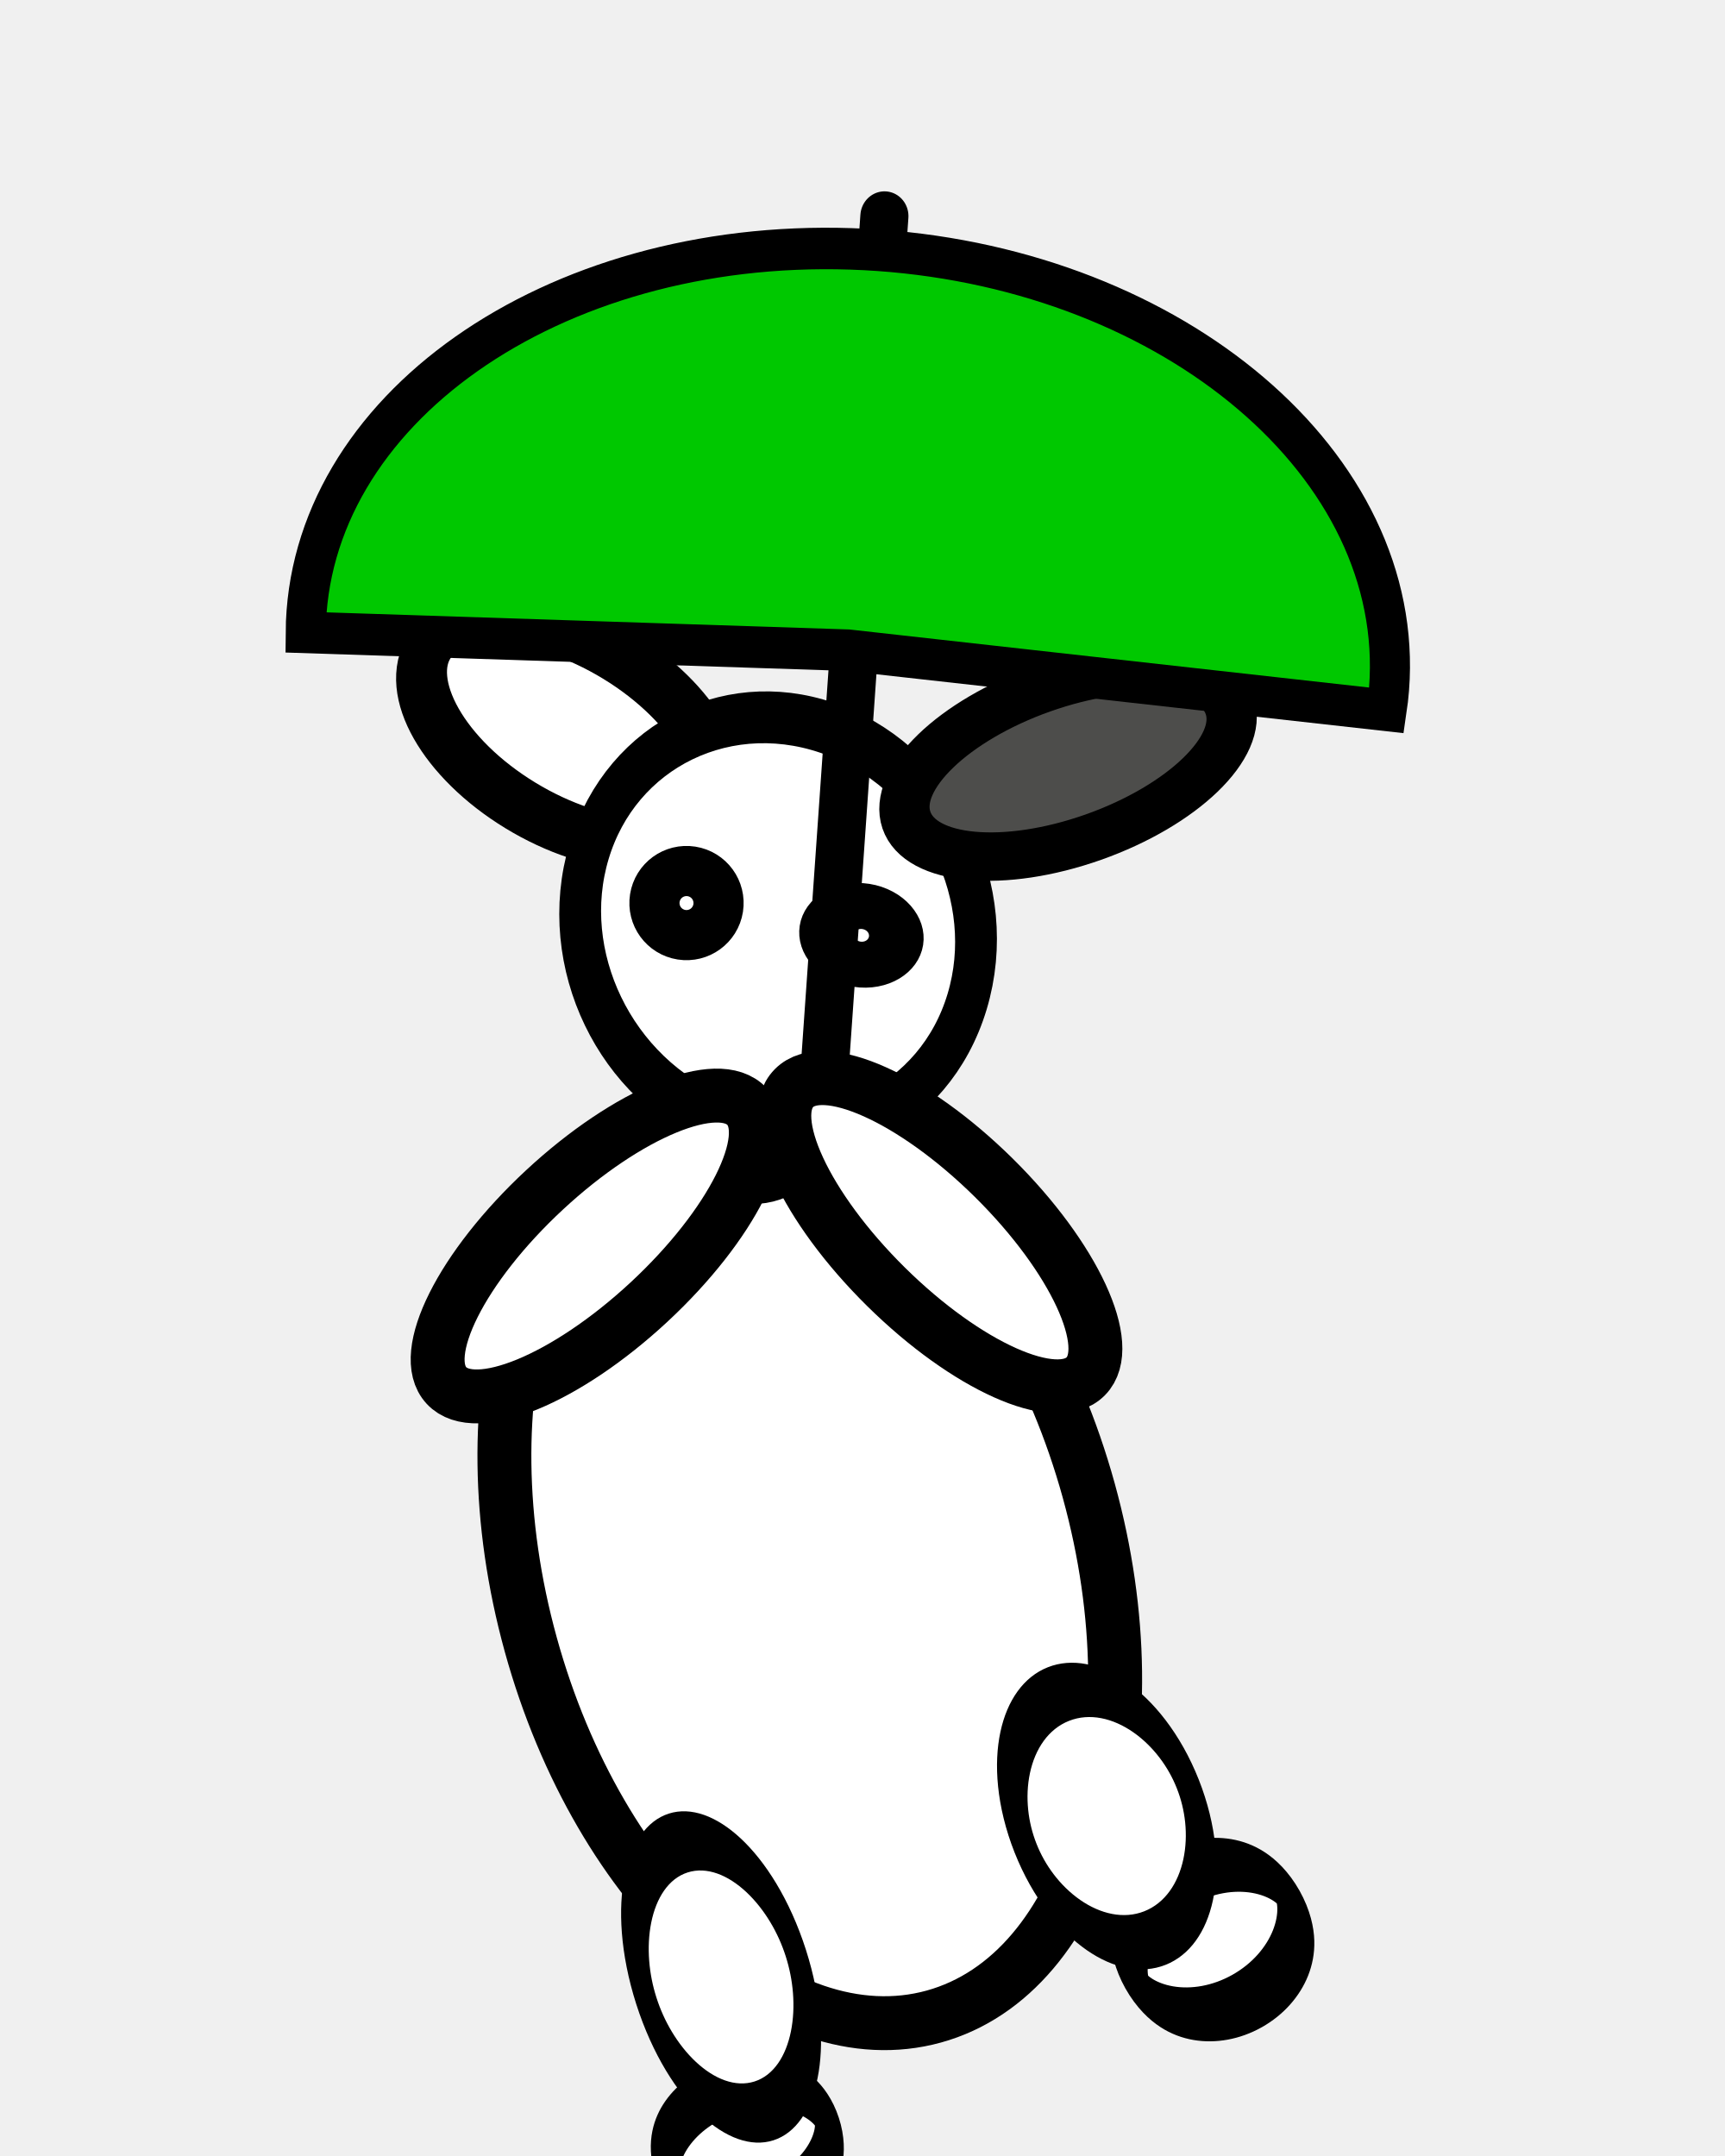
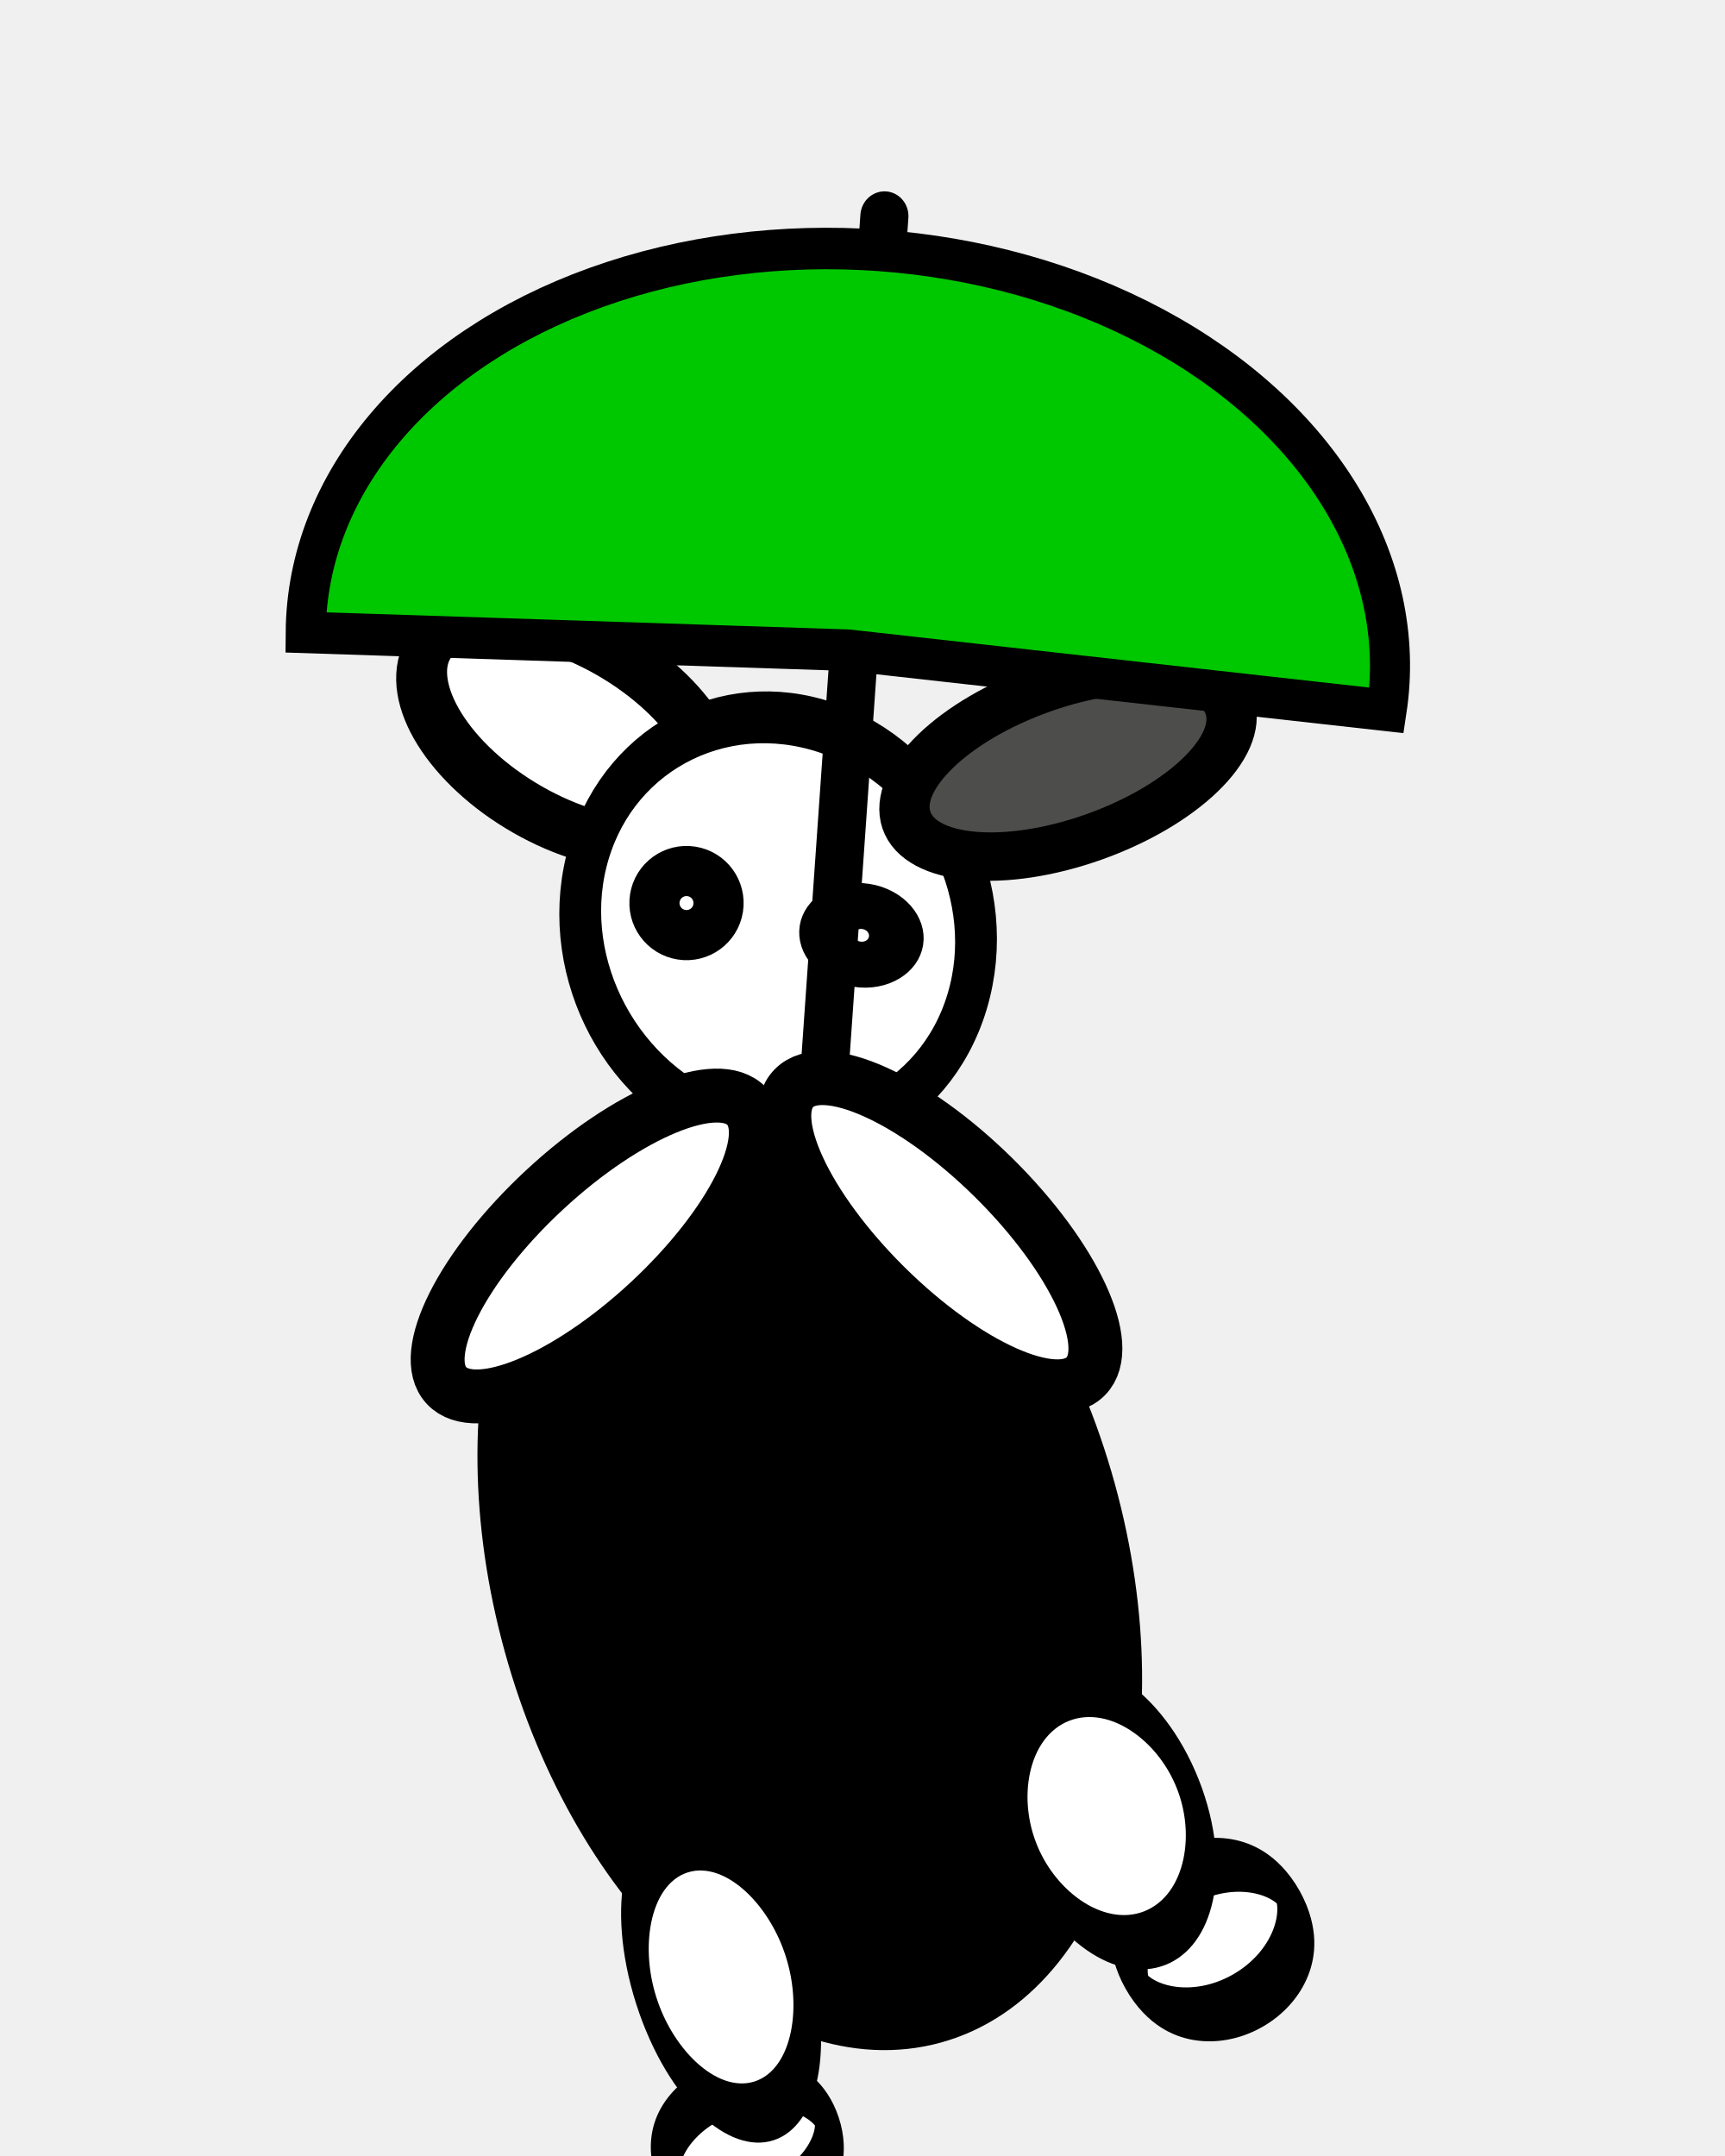
<svg xmlns="http://www.w3.org/2000/svg" width="32" height="40" id="svg2" version="1.1">
  <defs id="defs4" />
  <g id="layer1" transform="translate(0,-1012.362)">
-     <path style="fill:#ffffff;fill-opacity:1;stroke:#000000;stroke-opacity:1" id="path3768" d="m 18.631,21.298 a 5.369,8.64 0 1 1 -10.738,0 5.369,8.64 0 1 1 10.738,0 z" transform="matrix(0.9638842,-0.2663217,0.2663217,0.9638842,-3.433139,1024.45)" />
+     <path style="fill:#000000;fill-opacity:1;stroke:#000000;stroke-opacity:1" id="path3768" d="m 18.631,21.298 a 5.369,8.64 0 0 1 -5.369,8.64 5.369,8.64 0 0 1 -5.369,-8.64 5.369,8.64 0 0 1 5.369,-8.64 5.369,8.64 0 0 1 5.369,8.64 z" transform="matrix(0.9638842,-0.2663217,0.2663217,0.9638842,-3.433139,1024.45)" />
    <g id="g3039" transform="matrix(0.9217915,-0.3876861,0.3876861,0.9217915,-402.083,87.97473)">
      <g transform="matrix(0.9633059,0.2684059,-0.2684059,0.9633059,280.5714,34.45947)" id="g3035">
-         <path transform="matrix(0.4426104,-0.1794132,0.4189202,1.033471,0.5063812,1021.023)" style="fill:#ffffff;fill-opacity:1;stroke:#000000;stroke-opacity:1" id="path3766-3" d="m 20.907,29.476 c 0,0.648 -1.512,1.173 -3.378,1.173 -1.865,0 -3.378,-0.525 -3.378,-1.173 0,-0.648 1.512,-1.173 3.378,-1.173 1.865,0 3.378,0.525 3.378,1.173 z" />
-         <path style="fill:#ffffff;fill-opacity:1;stroke:#000000;stroke-opacity:1" id="path3796-0" d="m 17.493,27.947 c 0,1.257 -1.656,2.276 -3.698,2.276 -2.042,0 -3.698,-1.019 -3.698,-2.276 0,-1.257 1.656,-2.276 3.698,-2.276 2.042,0 3.698,1.019 3.698,2.276 z" transform="matrix(0.4240108,-0.1083794,0.2648317,1.036097,5.704054,1018.359)" />
+         <path transform="matrix(0.4426104,-0.1794132,0.4189202,1.033471,0.5063812,1021.023)" style="fill:#ffffff;fill-opacity:1;stroke:#000000;stroke-opacity:1" id="path3766-3" d="m 20.907,29.476 a 3.378,1.173 0 0 1 -3.378,1.173 3.378,1.173 0 0 1 -3.378,-1.173 3.378,1.173 0 0 1 3.378,-1.173 3.378,1.173 0 0 1 3.378,1.173 z" />
+         <path style="fill:#ffffff;fill-opacity:1;stroke:#000000;stroke-opacity:1" id="path3796-0" d="m 17.493,27.947 a 3.698,2.276 0 0 1 -3.698,2.276 3.698,2.276 0 0 1 -3.698,-2.276 3.698,2.276 0 0 1 3.698,-2.276 3.698,2.276 0 0 1 3.698,2.276 z" transform="matrix(0.4240108,-0.1083794,0.2648317,1.036097,5.704054,1018.359)" />
      </g>
      <g transform="matrix(0.9765235,-0.215411,0.215411,0.9765235,-224.3339,27.46691)" id="g3031">
-         <path style="fill:#ffffff;fill-opacity:1;stroke:#000000;stroke-opacity:1" id="path3766" d="m 20.907,29.476 c 0,0.648 -1.512,1.173 -3.378,1.173 -1.865,0 -3.378,-0.525 -3.378,-1.173 0,-0.648 1.512,-1.173 3.378,-1.173 1.865,0 3.378,0.525 3.378,1.173 z" transform="matrix(0.4399144,0.1360744,-0.2937122,0.9495413,9.103207,1018.62)" />
-         <path style="fill:#ffffff;fill-opacity:1;stroke:#000000;stroke-opacity:1" id="path3796" d="m 17.493,27.947 c 0,1.257 -1.656,2.276 -3.698,2.276 -2.042,0 -3.698,-1.019 -3.698,-2.276 0,-1.257 1.656,-2.276 3.698,-2.276 2.042,0 3.698,1.019 3.698,2.276 z" transform="matrix(0.3754255,0.1183866,-0.3447491,1.093263,14.04273,1013.941)" />
+         <path style="fill:#ffffff;fill-opacity:1;stroke:#000000;stroke-opacity:1" id="path3766" d="m 20.907,29.476 a 3.378,1.173 0 0 1 -3.378,1.173 3.378,1.173 0 0 1 -3.378,-1.173 3.378,1.173 0 0 1 3.378,-1.173 3.378,1.173 0 0 1 3.378,1.173 z" transform="matrix(0.4399144,0.1360744,-0.2937122,0.9495413,9.103207,1018.62)" />
+         <path style="fill:#ffffff;fill-opacity:1;stroke:#000000;stroke-opacity:1" id="path3796" d="m 17.493,27.947 a 3.698,2.276 0 0 1 -3.698,2.276 3.698,2.276 0 0 1 -3.698,-2.276 3.698,2.276 0 0 1 3.698,-2.276 3.698,2.276 0 0 1 3.698,2.276 z" transform="matrix(0.3754255,0.1183866,-0.3447491,1.093263,14.04273,1013.941)" />
      </g>
    </g>
    <g id="g3024" transform="matrix(0.9758841,0.2182895,-0.2182895,0.9758841,224.9009,21.76728)">
-       <path transform="matrix(0.8483257,0.2880311,-0.3547001,0.9484257,4.064753,1016.567)" d="m 13.582,7.609 c 0,0.903 -1.512,1.636 -3.378,1.636 -1.865,0 -3.378,-0.732 -3.378,-1.636 0,-0.903 1.512,-1.636 3.378,-1.636 1.865,0 3.378,0.732 3.378,1.636 z" id="path3772" style="fill:#ffffff;fill-opacity:1;stroke:#000000;stroke-opacity:1" />
-       <path transform="matrix(0.770532,0.1233542,-0.06851811,0.9549843,2.341193,1017.946)" d="m 21.618,9.849 c 0,2.18 -2.165,3.947 -4.836,3.947 -2.671,0 -4.836,-1.767 -4.836,-3.947 0,-2.18 2.165,-3.947 4.836,-3.947 2.671,0 4.836,1.767 4.836,3.947 z" id="path3770" style="fill:#ffffff;fill-opacity:1;stroke:#000000;stroke-opacity:1" />
-       <path transform="matrix(-0.7976819,0.500108,-0.4636839,-0.758836,30.85187,1025.958)" d="m 13.582,7.609 c 0,0.903 -1.512,1.636 -3.378,1.636 -1.865,0 -3.378,-0.732 -3.378,-1.636 0,-0.903 1.512,-1.636 3.378,-1.636 1.865,0 3.378,0.732 3.378,1.636 z" id="path3772-7" style="fill:#4d4d4b;fill-opacity:1;stroke:#000000;stroke-opacity:1" />
-       <path transform="matrix(1.187023,-0.07665294,0.07665294,1.187023,-11.74557,1019.387)" d="m 20.48,9.707 c 0,0.216 -0.175,0.391 -0.391,0.391 -0.216,0 -0.391,-0.175 -0.391,-0.391 0,-0.216 0.175,-0.391 0.391,-0.391 0.216,0 0.391,0.175 0.391,0.391 z" id="path3794" style="fill:#ffffff;fill-opacity:1;stroke:#000000;stroke-opacity:1" />
-       <path transform="matrix(1.297477,-0.0837856,0.06987435,1.082052,-10.60145,1020.425)" d="m 20.48,9.707 c 0,0.216 -0.175,0.391 -0.391,0.391 -0.216,0 -0.391,-0.175 -0.391,-0.391 0,-0.216 0.175,-0.391 0.391,-0.391 0.216,0 0.391,0.175 0.391,0.391 z" id="path3794-0" style="fill:#ffffff;fill-opacity:1;stroke:#000000;stroke-opacity:1" />
+       <path transform="matrix(0.8483257,0.2880311,-0.3547001,0.9484257,4.064753,1016.567)" d="M 13.582,7.609 A 3.378,1.636 0 0 1 10.204,9.244 3.378,1.636 0 0 1 6.827,7.609 3.378,1.636 0 0 1 10.204,5.973 3.378,1.636 0 0 1 13.582,7.609 Z" id="path3772" style="fill:#ffffff;fill-opacity:1;stroke:#000000;stroke-opacity:1" />
+       <path transform="matrix(0.770532,0.1233542,-0.06851811,0.9549843,2.341193,1017.946)" d="M 21.618,9.849 A 4.836,3.947 0 0 1 16.782,13.796 4.836,3.947 0 0 1 11.947,9.849 4.836,3.947 0 0 1 16.782,5.902 4.836,3.947 0 0 1 21.618,9.849 Z" id="path3770" style="fill:#ffffff;fill-opacity:1;stroke:#000000;stroke-opacity:1" />
+       <path transform="matrix(-0.7976819,0.500108,-0.4636839,-0.758836,30.85187,1025.958)" d="M 13.582,7.609 A 3.378,1.636 0 0 1 10.204,9.244 3.378,1.636 0 0 1 6.827,7.609 3.378,1.636 0 0 1 10.204,5.973 3.378,1.636 0 0 1 13.582,7.609 Z" id="path3772-7" style="fill:#4d4d4b;fill-opacity:1;stroke:#000000;stroke-opacity:1" />
+       <path transform="matrix(1.187023,-0.07665294,0.07665294,1.187023,-11.74557,1019.387)" d="M 20.48,9.707 A 0.391,0.391 0 0 1 20.089,10.098 0.391,0.391 0 0 1 19.698,9.707 0.391,0.391 0 0 1 20.089,9.316 0.391,0.391 0 0 1 20.48,9.707 Z" id="path3794" style="fill:#ffffff;fill-opacity:1;stroke:#000000;stroke-opacity:1" />
+       <path transform="matrix(1.297477,-0.0837856,0.06987435,1.082052,-10.60145,1020.425)" d="M 20.48,9.707 A 0.391,0.391 0 0 1 20.089,10.098 0.391,0.391 0 0 1 19.698,9.707 0.391,0.391 0 0 1 20.089,9.316 0.391,0.391 0 0 1 20.48,9.707 Z" id="path3794-0" style="fill:#ffffff;fill-opacity:1;stroke:#000000;stroke-opacity:1" />
    </g>
    <g transform="matrix(1.484217,0.09413905,-0.0974644,1.536646,92.60079,-564.8126)" id="g7472">
      <path transform="translate(0,1020.362)" id="path7275" d="m 16.169,7.633 -0.075,11.018 c -0.368,0.906 -1.38,0.895 -1.767,-0.113 l 0,-0.038 0,0" style="fill:none;stroke:#000000;stroke-width:0.6;stroke-linecap:round;stroke-linejoin:miter;stroke-miterlimit:4;stroke-opacity:1;stroke-dasharray:none;marker-end:none" />
-       <path transform="translate(5.113984,1025.852)" d="M 4.18,7.589 C 4.025,4.922 6.928,2.671 10.662,2.561 c 3.735,-0.11 6.888,1.962 7.043,4.628 0.01,0.171 0.007,0.342 -0.008,0.513 L 10.942,7.389 z" id="path7468" style="fill:#00c800;fill-opacity:1;stroke:#000000;stroke-width:0.5;stroke-linecap:round;stroke-miterlimit:4;stroke-opacity:1;stroke-dasharray:none" />
+       <path transform="translate(5.113984,1025.852)" d="M 4.18,7.589 A 6.769,4.832 0 0 1 7.523,3.219 6.769,4.832 0 0 1 14.497,3.277 6.769,4.832 0 0 1 17.697,7.702 L 10.942,7.389 Z" id="path7468" style="fill:#00c800;fill-opacity:1;stroke:#000000;stroke-width:0.5;stroke-linecap:round;stroke-miterlimit:4;stroke-opacity:1;stroke-dasharray:none" />
    </g>
-     <path style="fill:#ffffff;fill-opacity:1;stroke:#000000;stroke-opacity:1" id="path3792-5" d="m 21.191,22.151 a 1.422,3.804 0 1 1 -2.844,0 1.422,3.804 0 1 1 2.844,0 z" transform="matrix(-0.7027873,0.7114,-0.7114,-0.7027873,47.08656,1036.727)" />
-     <path style="fill:#ffffff;fill-opacity:1;stroke:#000000;stroke-opacity:1" id="path3792" d="m 21.191,22.151 a 1.422,3.804 0 1 1 -2.844,0 1.422,3.804 0 1 1 2.844,0 z" transform="matrix(-0.6803998,-0.7328411,0.7328411,-0.6803998,8.287775,1065.038)" />
+     <path style="fill:#ffffff;fill-opacity:1;stroke:#000000;stroke-opacity:1" id="path3792-5" d="m 21.191,22.151 a 1.422,3.804 0 0 1 -1.422,3.804 1.422,3.804 0 0 1 -1.422,-3.804 1.422,3.804 0 0 1 1.422,-3.804 1.422,3.804 0 0 1 1.422,3.804 z" transform="matrix(-0.7027873,0.7114,-0.7114,-0.7027873,47.08656,1036.727)" />
+     <path style="fill:#ffffff;fill-opacity:1;stroke:#000000;stroke-opacity:1" id="path3792" d="m 21.191,22.151 a 1.422,3.804 0 0 1 -1.422,3.804 1.422,3.804 0 0 1 -1.422,-3.804 1.422,3.804 0 0 1 1.422,-3.804 1.422,3.804 0 0 1 1.422,3.804 z" transform="matrix(-0.6803998,-0.7328411,0.7328411,-0.6803998,8.287775,1065.038)" />
  </g>
</svg>
